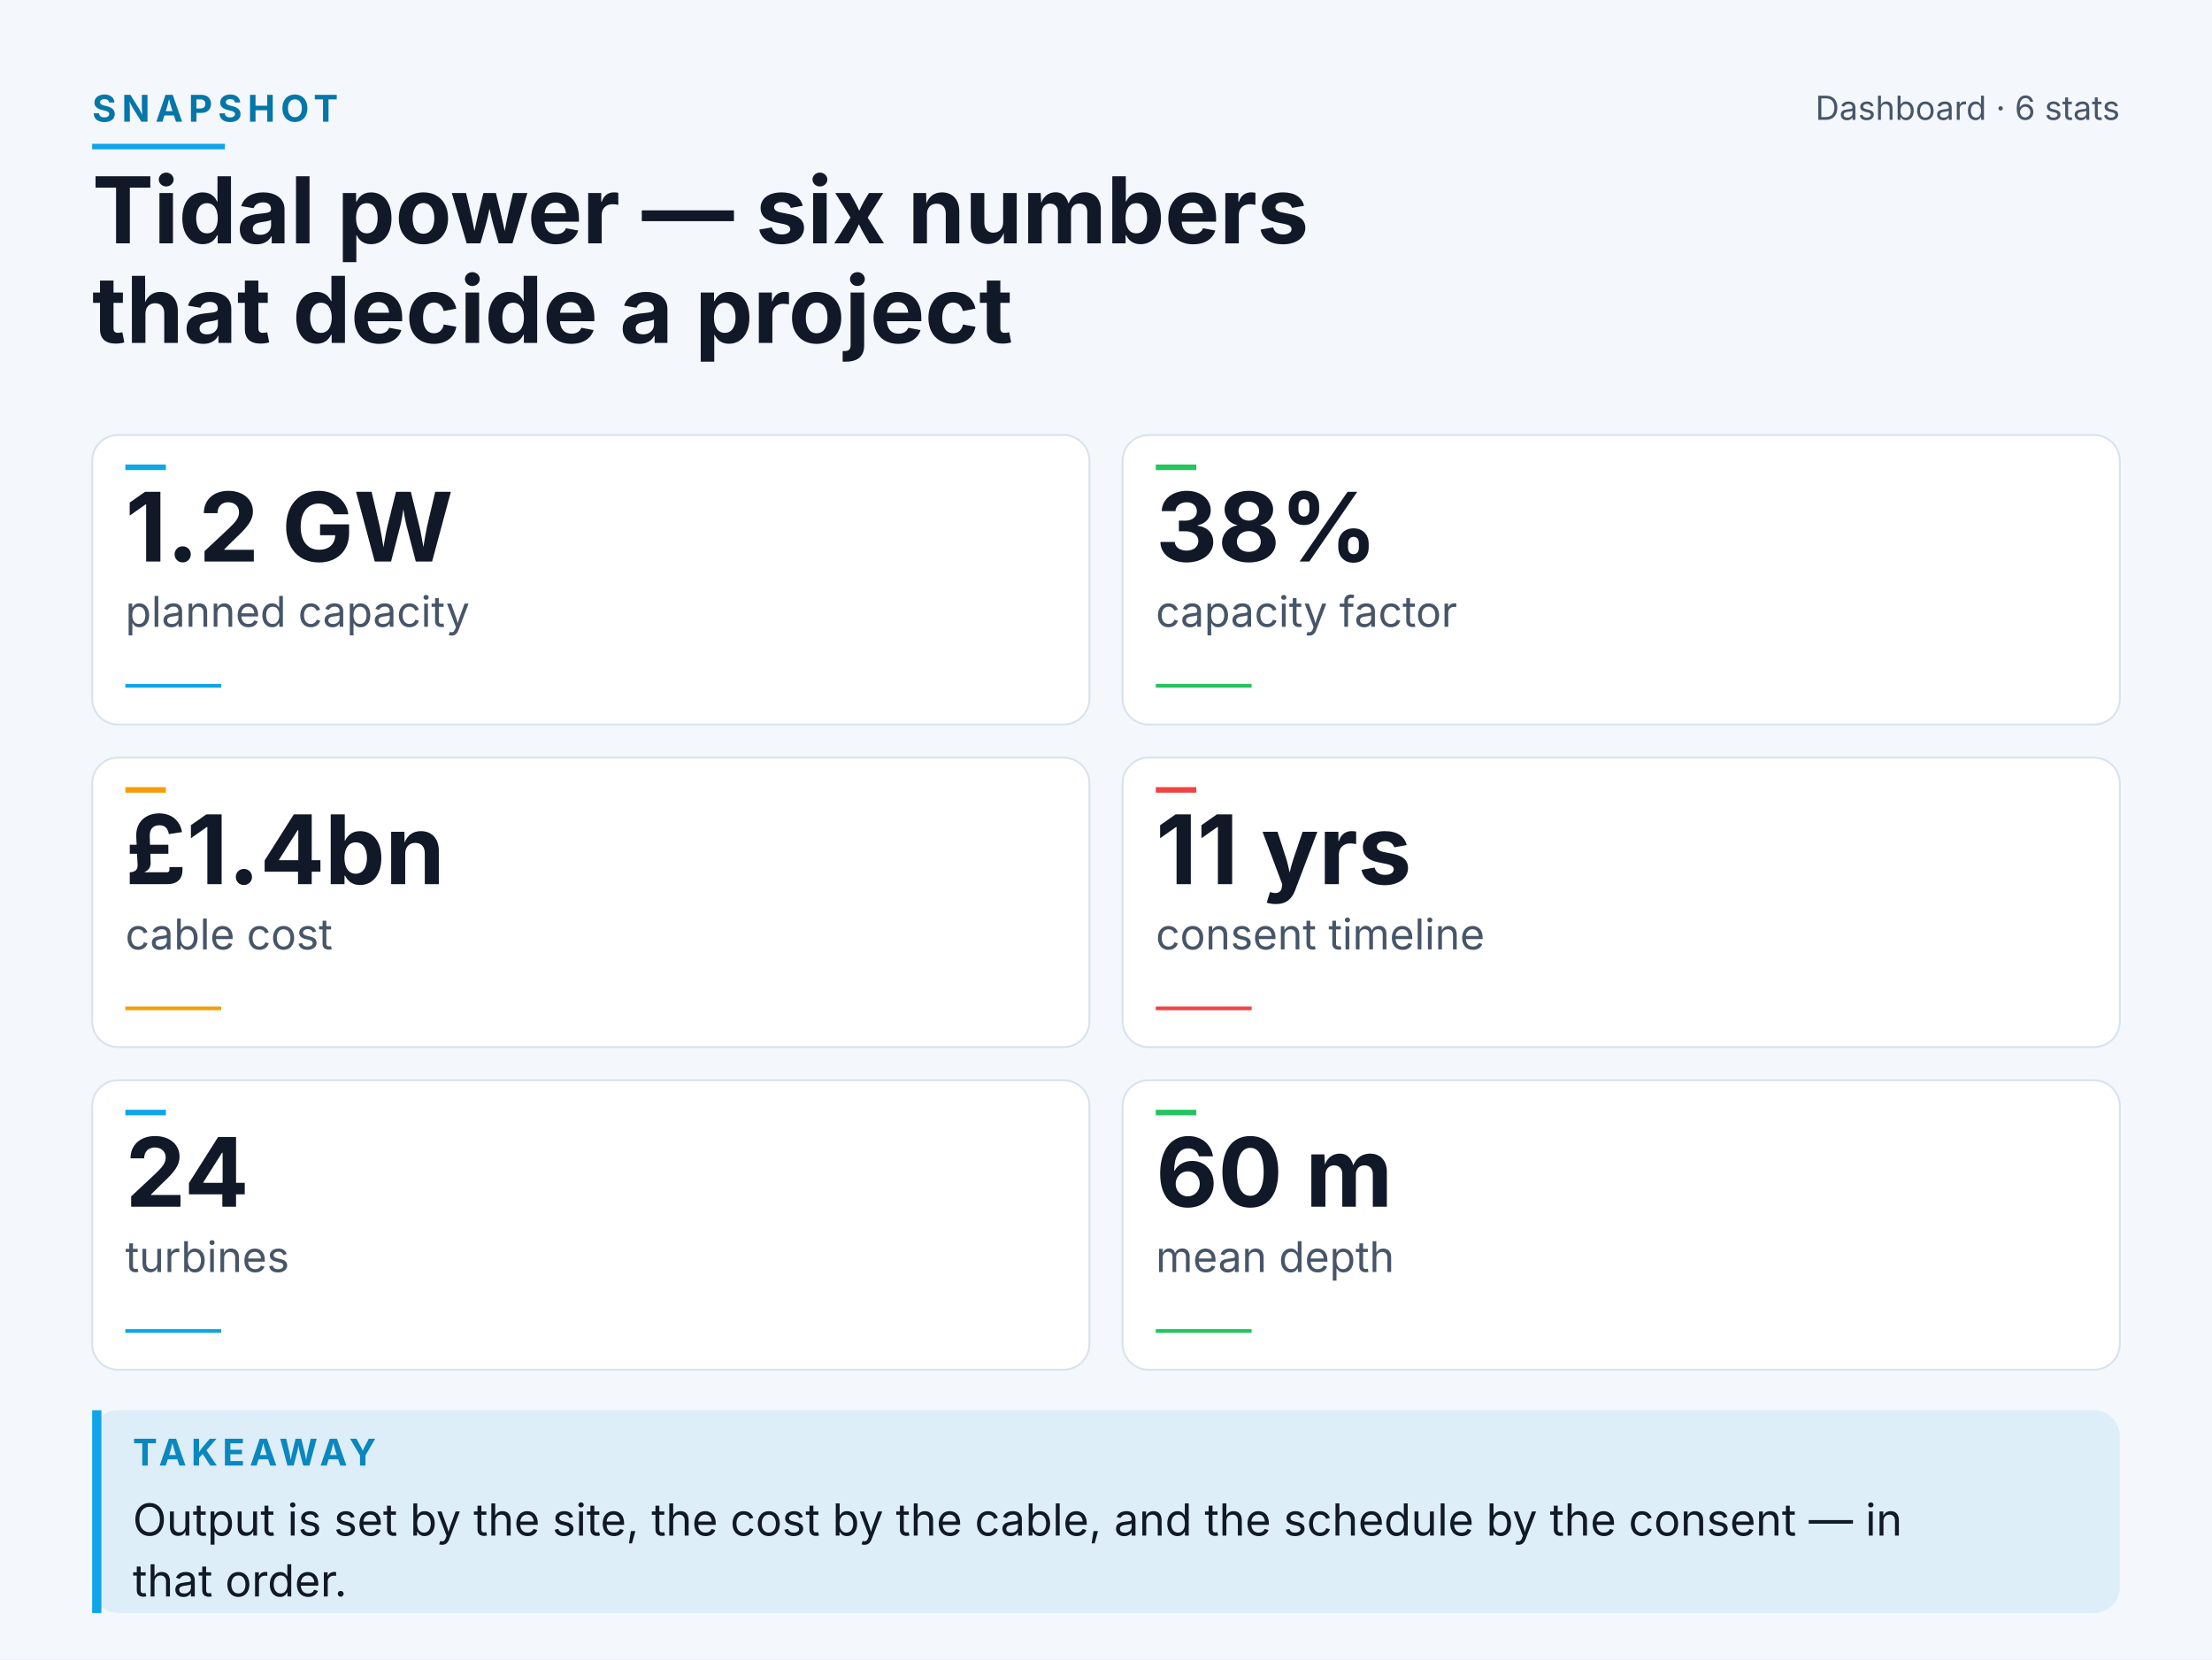
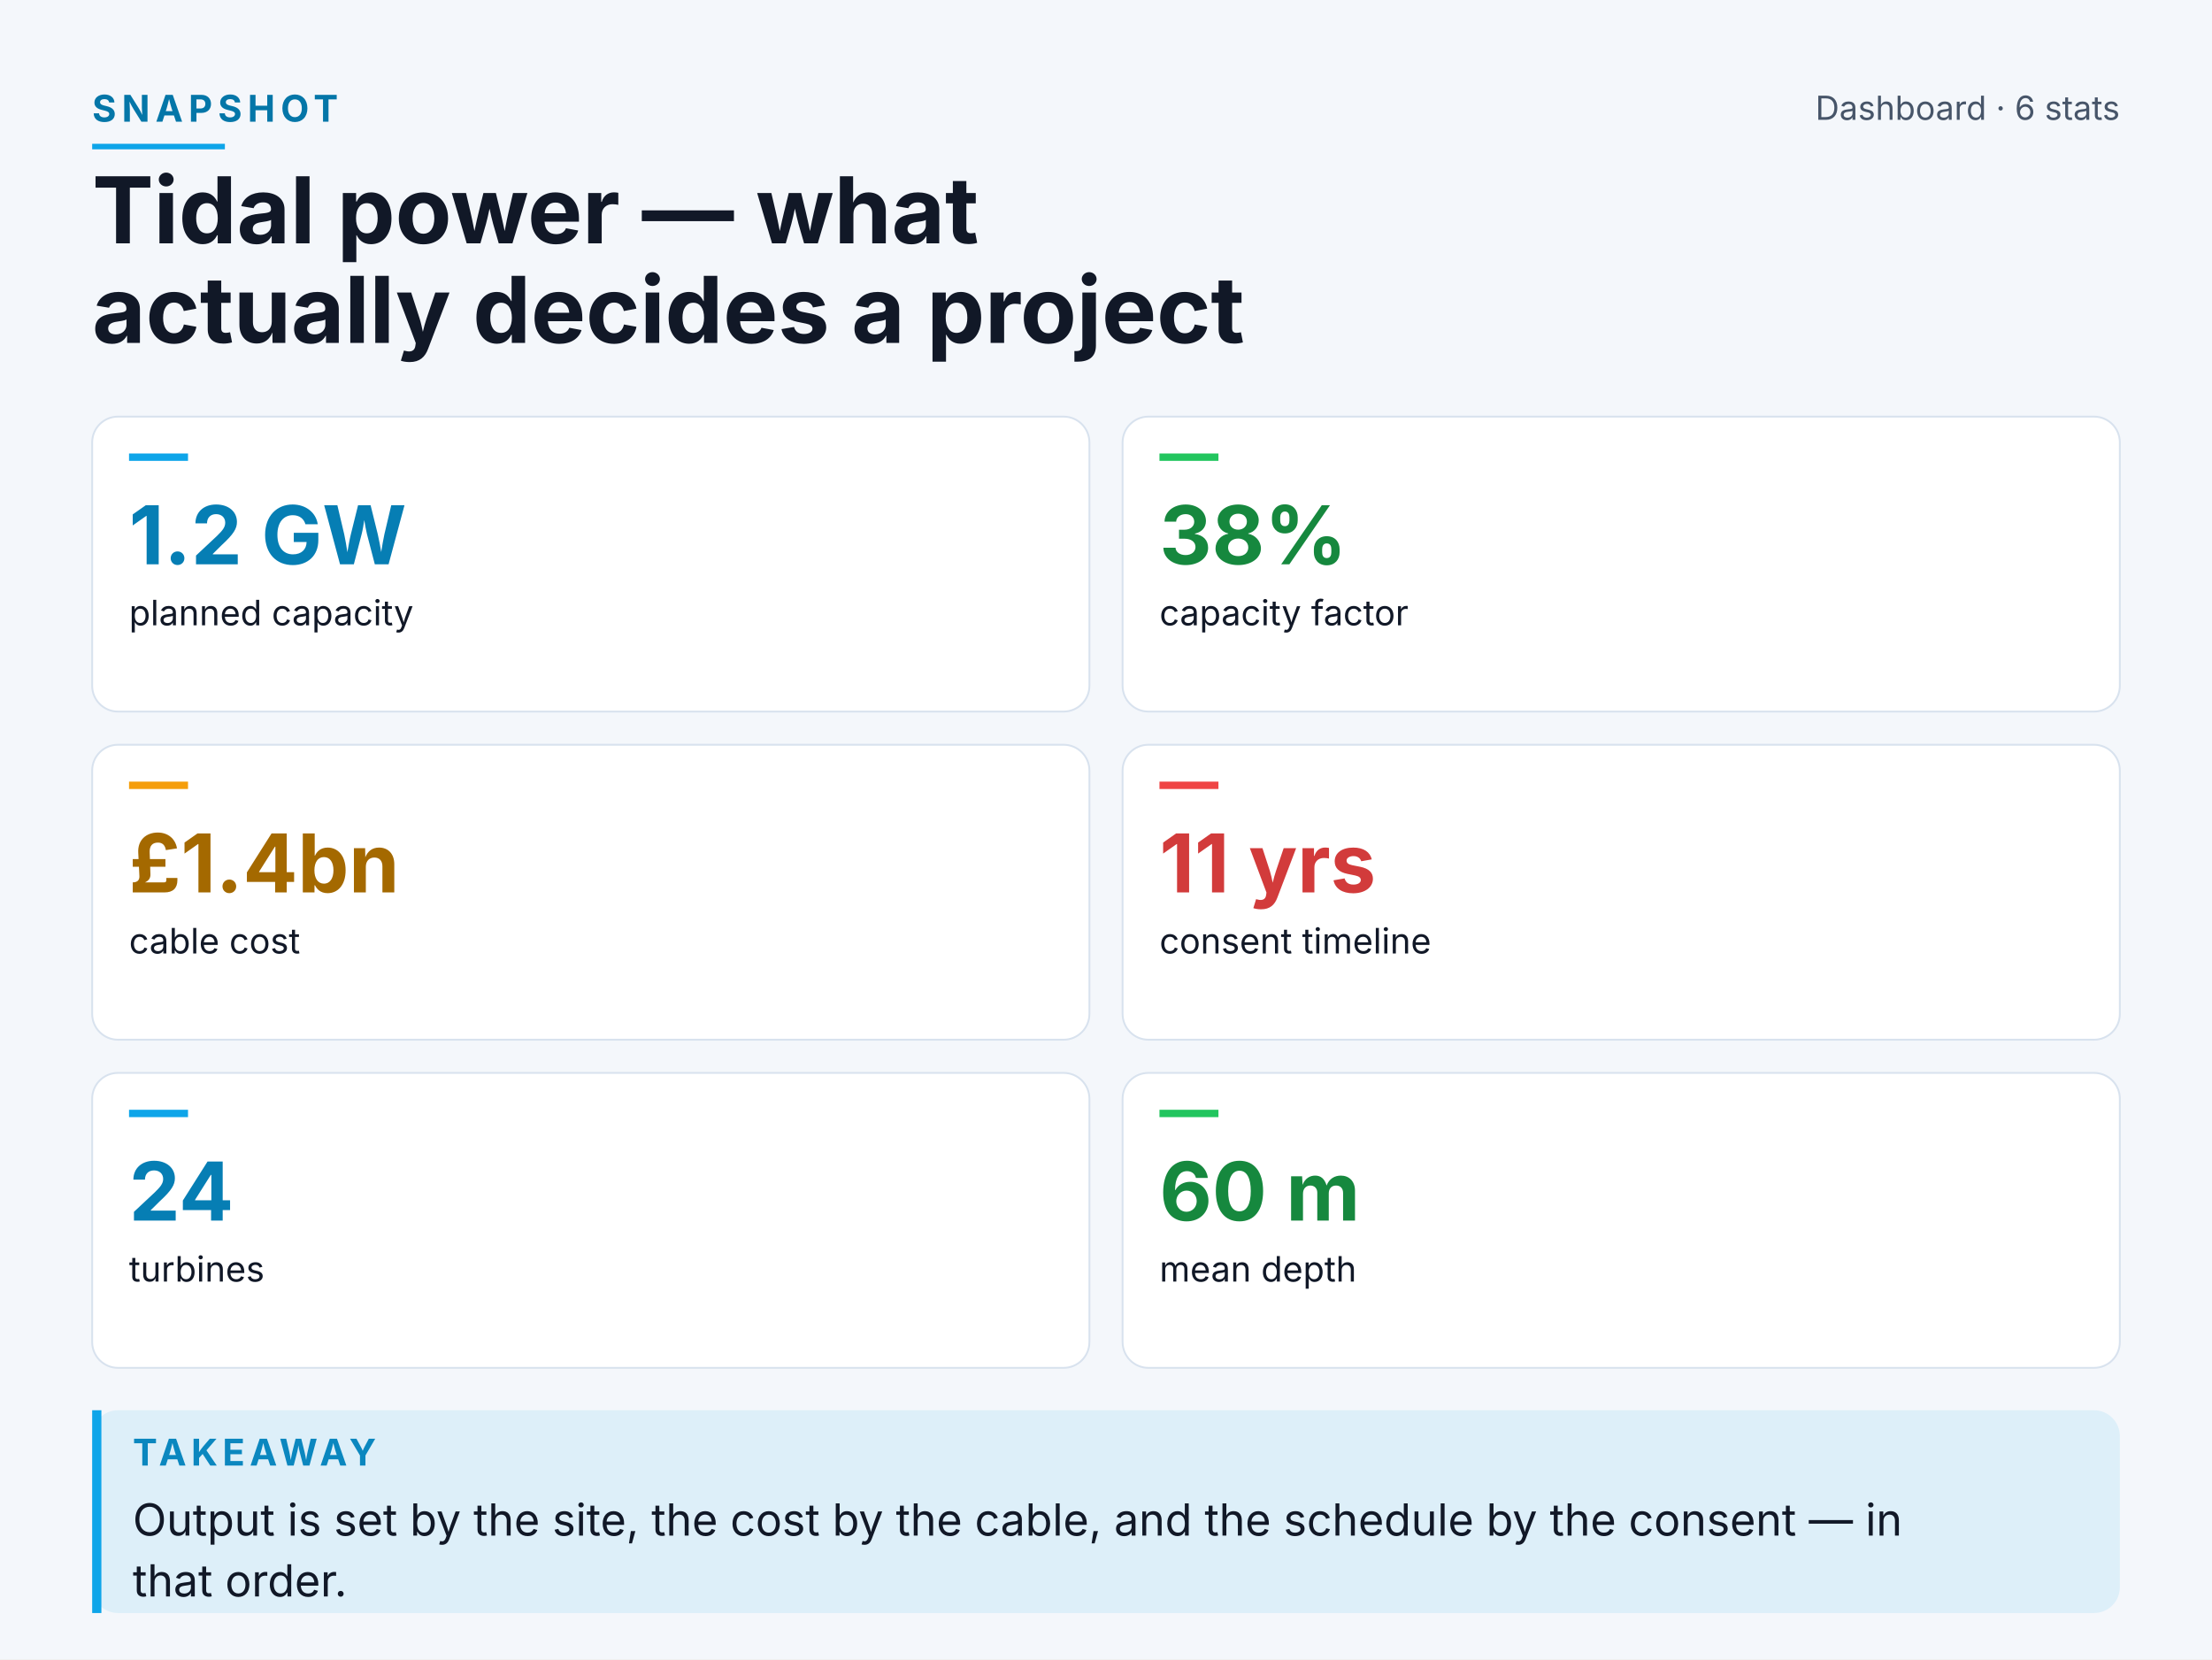
- <svg xmlns="http://www.w3.org/2000/svg" width="1200" height="900" viewBox="0 0 1200 900" role="img" aria-labelledby="gfx-title gfx-desc" data-template="infographic" data-preset="dashboard" data-detail="standard">
+ <svg xmlns="http://www.w3.org/2000/svg" width="1200" height="900" viewBox="0 0 1200 900" role="img" aria-labelledby="gfx-title gfx-desc" data-template="stat_grid" data-preset="dashboard" data-detail="standard">
  <defs />
  <rect x="0.0" y="0.0" width="1200.0" height="900.0" fill="#f4f7fb" />
  <text x="50.0" y="66.0" font-family="'Inter var','Inter','DejaVu Sans','Helvetica Neue',Arial,sans-serif" font-size="20" font-weight="700" fill="#0476a8" letter-spacing="3">SNAPSHOT</text>
  <rect x="50.0" y="78.0" width="72.0" height="3.0" fill="#0ea5e9" />
  <text x="1150.0" y="65.0" font-family="'Inter var','Inter','DejaVu Sans','Helvetica Neue',Arial,sans-serif" font-size="18" font-weight="400" fill="#475569" text-anchor="end">Dashboard · 6 stats</text>
-   <text x="50.0" y="132.0" font-family="'Inter var','Inter','DejaVu Sans','Helvetica Neue',Arial,sans-serif" font-size="50" font-weight="700" fill="#111827">Tidal power — six numbers</text>
-   <text x="50.0" y="186.0" font-family="'Inter var','Inter','DejaVu Sans','Helvetica Neue',Arial,sans-serif" font-size="50" font-weight="700" fill="#111827">that decide a project</text>
-   <rect x="50.0" y="236.0" width="541.0" height="157.0" rx="14.0" fill="#ffffff" />
-   <rect x="50.0" y="236.0" width="541.0" height="157.0" rx="14.0" fill="none" stroke="#d8e2ee" stroke-width="1" />
-   <rect x="68.0" y="252.0" width="22.0" height="3.0" fill="#0ea5e9" />
-   <text x="68.0" y="304.6" font-family="'Inter var','Inter','DejaVu Sans','Helvetica Neue',Arial,sans-serif" font-size="52" font-weight="700" fill="#111827">1.2 GW</text>
-   <text x="68.0" y="340.0" font-family="'Inter var','Inter','DejaVu Sans','Helvetica Neue',Arial,sans-serif" font-size="23" font-weight="400" fill="#475569">planned capacity</text>
-   <rect x="68.0" y="371.0" width="52.0" height="2.0" fill="#0ea5e9" />
-   <rect x="609.0" y="236.0" width="541.0" height="157.0" rx="14.0" fill="#ffffff" />
-   <rect x="609.0" y="236.0" width="541.0" height="157.0" rx="14.0" fill="none" stroke="#d8e2ee" stroke-width="1" />
-   <rect x="627.0" y="252.0" width="22.0" height="3.0" fill="#22c55e" />
-   <text x="627.0" y="304.6" font-family="'Inter var','Inter','DejaVu Sans','Helvetica Neue',Arial,sans-serif" font-size="52" font-weight="700" fill="#111827">38%</text>
-   <text x="627.0" y="340.0" font-family="'Inter var','Inter','DejaVu Sans','Helvetica Neue',Arial,sans-serif" font-size="23" font-weight="400" fill="#475569">capacity factor</text>
-   <rect x="627.0" y="371.0" width="52.0" height="2.0" fill="#22c55e" />
-   <rect x="50.0" y="411.0" width="541.0" height="157.0" rx="14.0" fill="#ffffff" />
-   <rect x="50.0" y="411.0" width="541.0" height="157.0" rx="14.0" fill="none" stroke="#d8e2ee" stroke-width="1" />
-   <rect x="68.0" y="427.0" width="22.0" height="3.0" fill="#f59e0b" />
-   <text x="68.0" y="479.6" font-family="'Inter var','Inter','DejaVu Sans','Helvetica Neue',Arial,sans-serif" font-size="52" font-weight="700" fill="#111827">£1.4bn</text>
-   <text x="68.0" y="515.0" font-family="'Inter var','Inter','DejaVu Sans','Helvetica Neue',Arial,sans-serif" font-size="23" font-weight="400" fill="#475569">cable cost</text>
-   <rect x="68.0" y="546.0" width="52.0" height="2.0" fill="#f59e0b" />
-   <rect x="609.0" y="411.0" width="541.0" height="157.0" rx="14.0" fill="#ffffff" />
-   <rect x="609.0" y="411.0" width="541.0" height="157.0" rx="14.0" fill="none" stroke="#d8e2ee" stroke-width="1" />
-   <rect x="627.0" y="427.0" width="22.0" height="3.0" fill="#ef4444" />
-   <text x="627.0" y="479.6" font-family="'Inter var','Inter','DejaVu Sans','Helvetica Neue',Arial,sans-serif" font-size="52" font-weight="700" fill="#111827">11 yrs</text>
-   <text x="627.0" y="515.0" font-family="'Inter var','Inter','DejaVu Sans','Helvetica Neue',Arial,sans-serif" font-size="23" font-weight="400" fill="#475569">consent timeline</text>
-   <rect x="627.0" y="546.0" width="52.0" height="2.0" fill="#ef4444" />
-   <rect x="50.0" y="586.0" width="541.0" height="157.0" rx="14.0" fill="#ffffff" />
-   <rect x="50.0" y="586.0" width="541.0" height="157.0" rx="14.0" fill="none" stroke="#d8e2ee" stroke-width="1" />
-   <rect x="68.0" y="602.0" width="22.0" height="3.0" fill="#0ea5e9" />
-   <text x="68.0" y="654.6" font-family="'Inter var','Inter','DejaVu Sans','Helvetica Neue',Arial,sans-serif" font-size="52" font-weight="700" fill="#111827">24</text>
-   <text x="68.0" y="690.0" font-family="'Inter var','Inter','DejaVu Sans','Helvetica Neue',Arial,sans-serif" font-size="23" font-weight="400" fill="#475569">turbines</text>
-   <rect x="68.0" y="721.0" width="52.0" height="2.0" fill="#0ea5e9" />
-   <rect x="609.0" y="586.0" width="541.0" height="157.0" rx="14.0" fill="#ffffff" />
-   <rect x="609.0" y="586.0" width="541.0" height="157.0" rx="14.0" fill="none" stroke="#d8e2ee" stroke-width="1" />
-   <rect x="627.0" y="602.0" width="22.0" height="3.0" fill="#22c55e" />
-   <text x="627.0" y="654.6" font-family="'Inter var','Inter','DejaVu Sans','Helvetica Neue',Arial,sans-serif" font-size="52" font-weight="700" fill="#111827">60 m</text>
-   <text x="627.0" y="690.0" font-family="'Inter var','Inter','DejaVu Sans','Helvetica Neue',Arial,sans-serif" font-size="23" font-weight="400" fill="#475569">mean depth</text>
-   <rect x="627.0" y="721.0" width="52.0" height="2.0" fill="#22c55e" />
-   <rect x="50.0" y="765.0" width="1100.0" height="110.0" rx="14.0" fill="#ddeef9" />
+   <text x="50.0" y="132.0" font-family="'Inter var','Inter','DejaVu Sans','Helvetica Neue',Arial,sans-serif" font-size="50" font-weight="700" fill="#111827">Tidal power — what</text>
+   <text x="50.0" y="186.0" font-family="'Inter var','Inter','DejaVu Sans','Helvetica Neue',Arial,sans-serif" font-size="50" font-weight="700" fill="#111827">actually decides a project</text>
+   <rect x="50.0" y="226.0" width="541.0" height="160.0" rx="14.0" fill="#ffffff" />
+   <rect x="50.0" y="226.0" width="541.0" height="160.0" rx="14.0" fill="none" stroke="#d8e2ee" stroke-width="1" />
+   <rect x="70.0" y="246.0" width="32.0" height="4.0" fill="#0ea5e9" />
+   <text x="70.0" y="306.1" font-family="'Inter var','Inter','DejaVu Sans','Helvetica Neue',Arial,sans-serif" font-size="44" font-weight="700" fill="#067eb4" font-feature-settings="'tnum' 1">1.2 GW</text>
+   <text x="70.0" y="339.2" font-family="'Inter var','Inter','DejaVu Sans','Helvetica Neue',Arial,sans-serif" font-size="19" font-weight="400" fill="#111827">planned capacity</text>
+   <rect x="609.0" y="226.0" width="541.0" height="160.0" rx="14.0" fill="#ffffff" />
+   <rect x="609.0" y="226.0" width="541.0" height="160.0" rx="14.0" fill="none" stroke="#d8e2ee" stroke-width="1" />
+   <rect x="629.0" y="246.0" width="32.0" height="4.0" fill="#22c55e" />
+   <text x="629.0" y="306.1" font-family="'Inter var','Inter','DejaVu Sans','Helvetica Neue',Arial,sans-serif" font-size="44" font-weight="700" fill="#16883e" font-feature-settings="'tnum' 1">38%</text>
+   <text x="629.0" y="339.2" font-family="'Inter var','Inter','DejaVu Sans','Helvetica Neue',Arial,sans-serif" font-size="19" font-weight="400" fill="#111827">capacity factor</text>
+   <rect x="50.0" y="404.0" width="541.0" height="160.0" rx="14.0" fill="#ffffff" />
+   <rect x="50.0" y="404.0" width="541.0" height="160.0" rx="14.0" fill="none" stroke="#d8e2ee" stroke-width="1" />
+   <rect x="70.0" y="424.0" width="32.0" height="4.0" fill="#f59e0b" />
+   <text x="70.0" y="484.1" font-family="'Inter var','Inter','DejaVu Sans','Helvetica Neue',Arial,sans-serif" font-size="44" font-weight="700" fill="#a46900" font-feature-settings="'tnum' 1">£1.4bn</text>
+   <text x="70.0" y="517.2" font-family="'Inter var','Inter','DejaVu Sans','Helvetica Neue',Arial,sans-serif" font-size="19" font-weight="400" fill="#111827">cable cost</text>
+   <rect x="609.0" y="404.0" width="541.0" height="160.0" rx="14.0" fill="#ffffff" />
+   <rect x="609.0" y="404.0" width="541.0" height="160.0" rx="14.0" fill="none" stroke="#d8e2ee" stroke-width="1" />
+   <rect x="629.0" y="424.0" width="32.0" height="4.0" fill="#ef4444" />
+   <text x="629.0" y="484.1" font-family="'Inter var','Inter','DejaVu Sans','Helvetica Neue',Arial,sans-serif" font-size="44" font-weight="700" fill="#d23b3b" font-feature-settings="'tnum' 1">11 yrs</text>
+   <text x="629.0" y="517.2" font-family="'Inter var','Inter','DejaVu Sans','Helvetica Neue',Arial,sans-serif" font-size="19" font-weight="400" fill="#111827">consent timeline</text>
+   <rect x="50.0" y="582.0" width="541.0" height="160.0" rx="14.0" fill="#ffffff" />
+   <rect x="50.0" y="582.0" width="541.0" height="160.0" rx="14.0" fill="none" stroke="#d8e2ee" stroke-width="1" />
+   <rect x="70.0" y="602.0" width="32.0" height="4.0" fill="#0ea5e9" />
+   <text x="70.0" y="662.1" font-family="'Inter var','Inter','DejaVu Sans','Helvetica Neue',Arial,sans-serif" font-size="44" font-weight="700" fill="#067eb4" font-feature-settings="'tnum' 1">24</text>
+   <text x="70.0" y="695.2" font-family="'Inter var','Inter','DejaVu Sans','Helvetica Neue',Arial,sans-serif" font-size="19" font-weight="400" fill="#111827">turbines</text>
+   <rect x="609.0" y="582.0" width="541.0" height="160.0" rx="14.0" fill="#ffffff" />
+   <rect x="609.0" y="582.0" width="541.0" height="160.0" rx="14.0" fill="none" stroke="#d8e2ee" stroke-width="1" />
+   <rect x="629.0" y="602.0" width="32.0" height="4.0" fill="#22c55e" />
+   <text x="629.0" y="662.1" font-family="'Inter var','Inter','DejaVu Sans','Helvetica Neue',Arial,sans-serif" font-size="44" font-weight="700" fill="#16883e" font-feature-settings="'tnum' 1">60 m</text>
+   <text x="629.0" y="695.2" font-family="'Inter var','Inter','DejaVu Sans','Helvetica Neue',Arial,sans-serif" font-size="19" font-weight="400" fill="#111827">mean depth</text>
+   <rect x="50.0" y="765.0" width="1100.0" height="110.0" rx="14.0" fill="#ddeff9" />
  <rect x="50.0" y="765.0" width="5.0" height="110.0" fill="#0ea5e9" />
  <text x="72.0" y="795.0" font-family="'Inter var','Inter','DejaVu Sans','Helvetica Neue',Arial,sans-serif" font-size="20" font-weight="700" fill="#0b87bf" letter-spacing="2.6">TAKEAWAY</text>
  <text x="72.0" y="833.0" font-family="'Inter var','Inter','DejaVu Sans','Helvetica Neue',Arial,sans-serif" font-size="24" font-weight="400" fill="#111827">Output is set by the site, the cost by the cable, and the schedule by the consent — in</text>
  <text x="72.0" y="866.0" font-family="'Inter var','Inter','DejaVu Sans','Helvetica Neue',Arial,sans-serif" font-size="24" font-weight="400" fill="#111827">that order.</text>
</svg>
